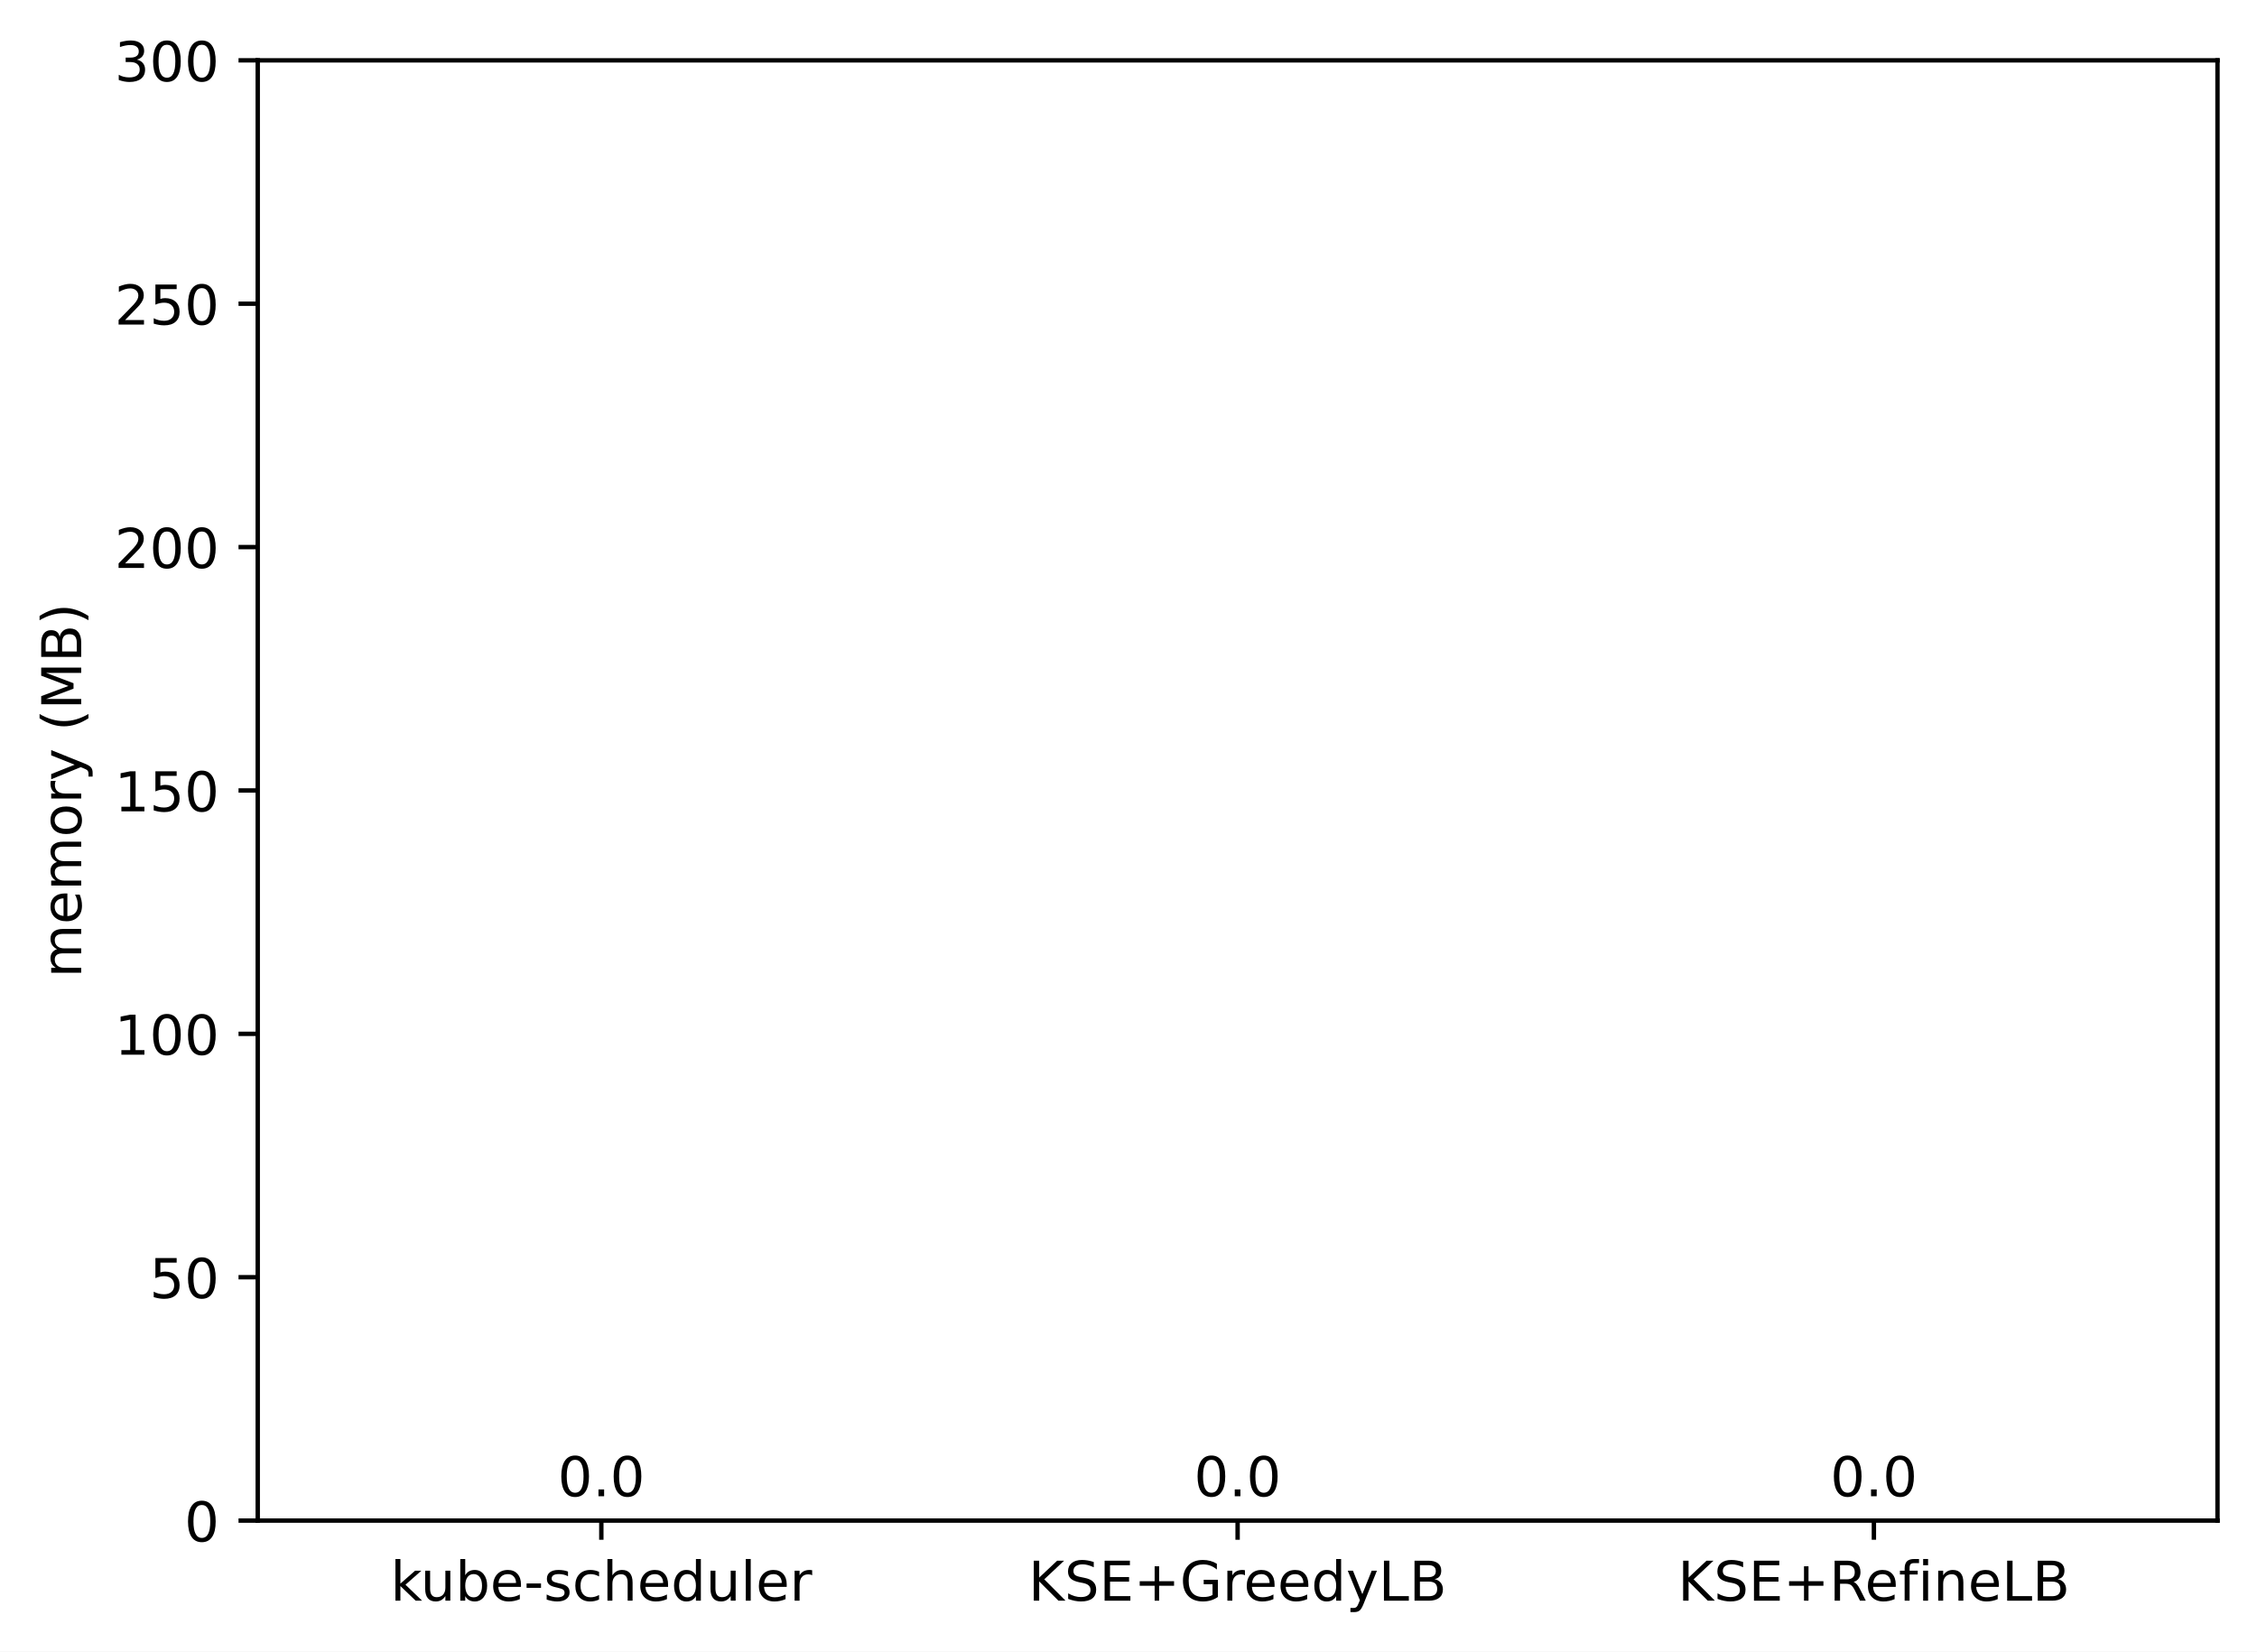
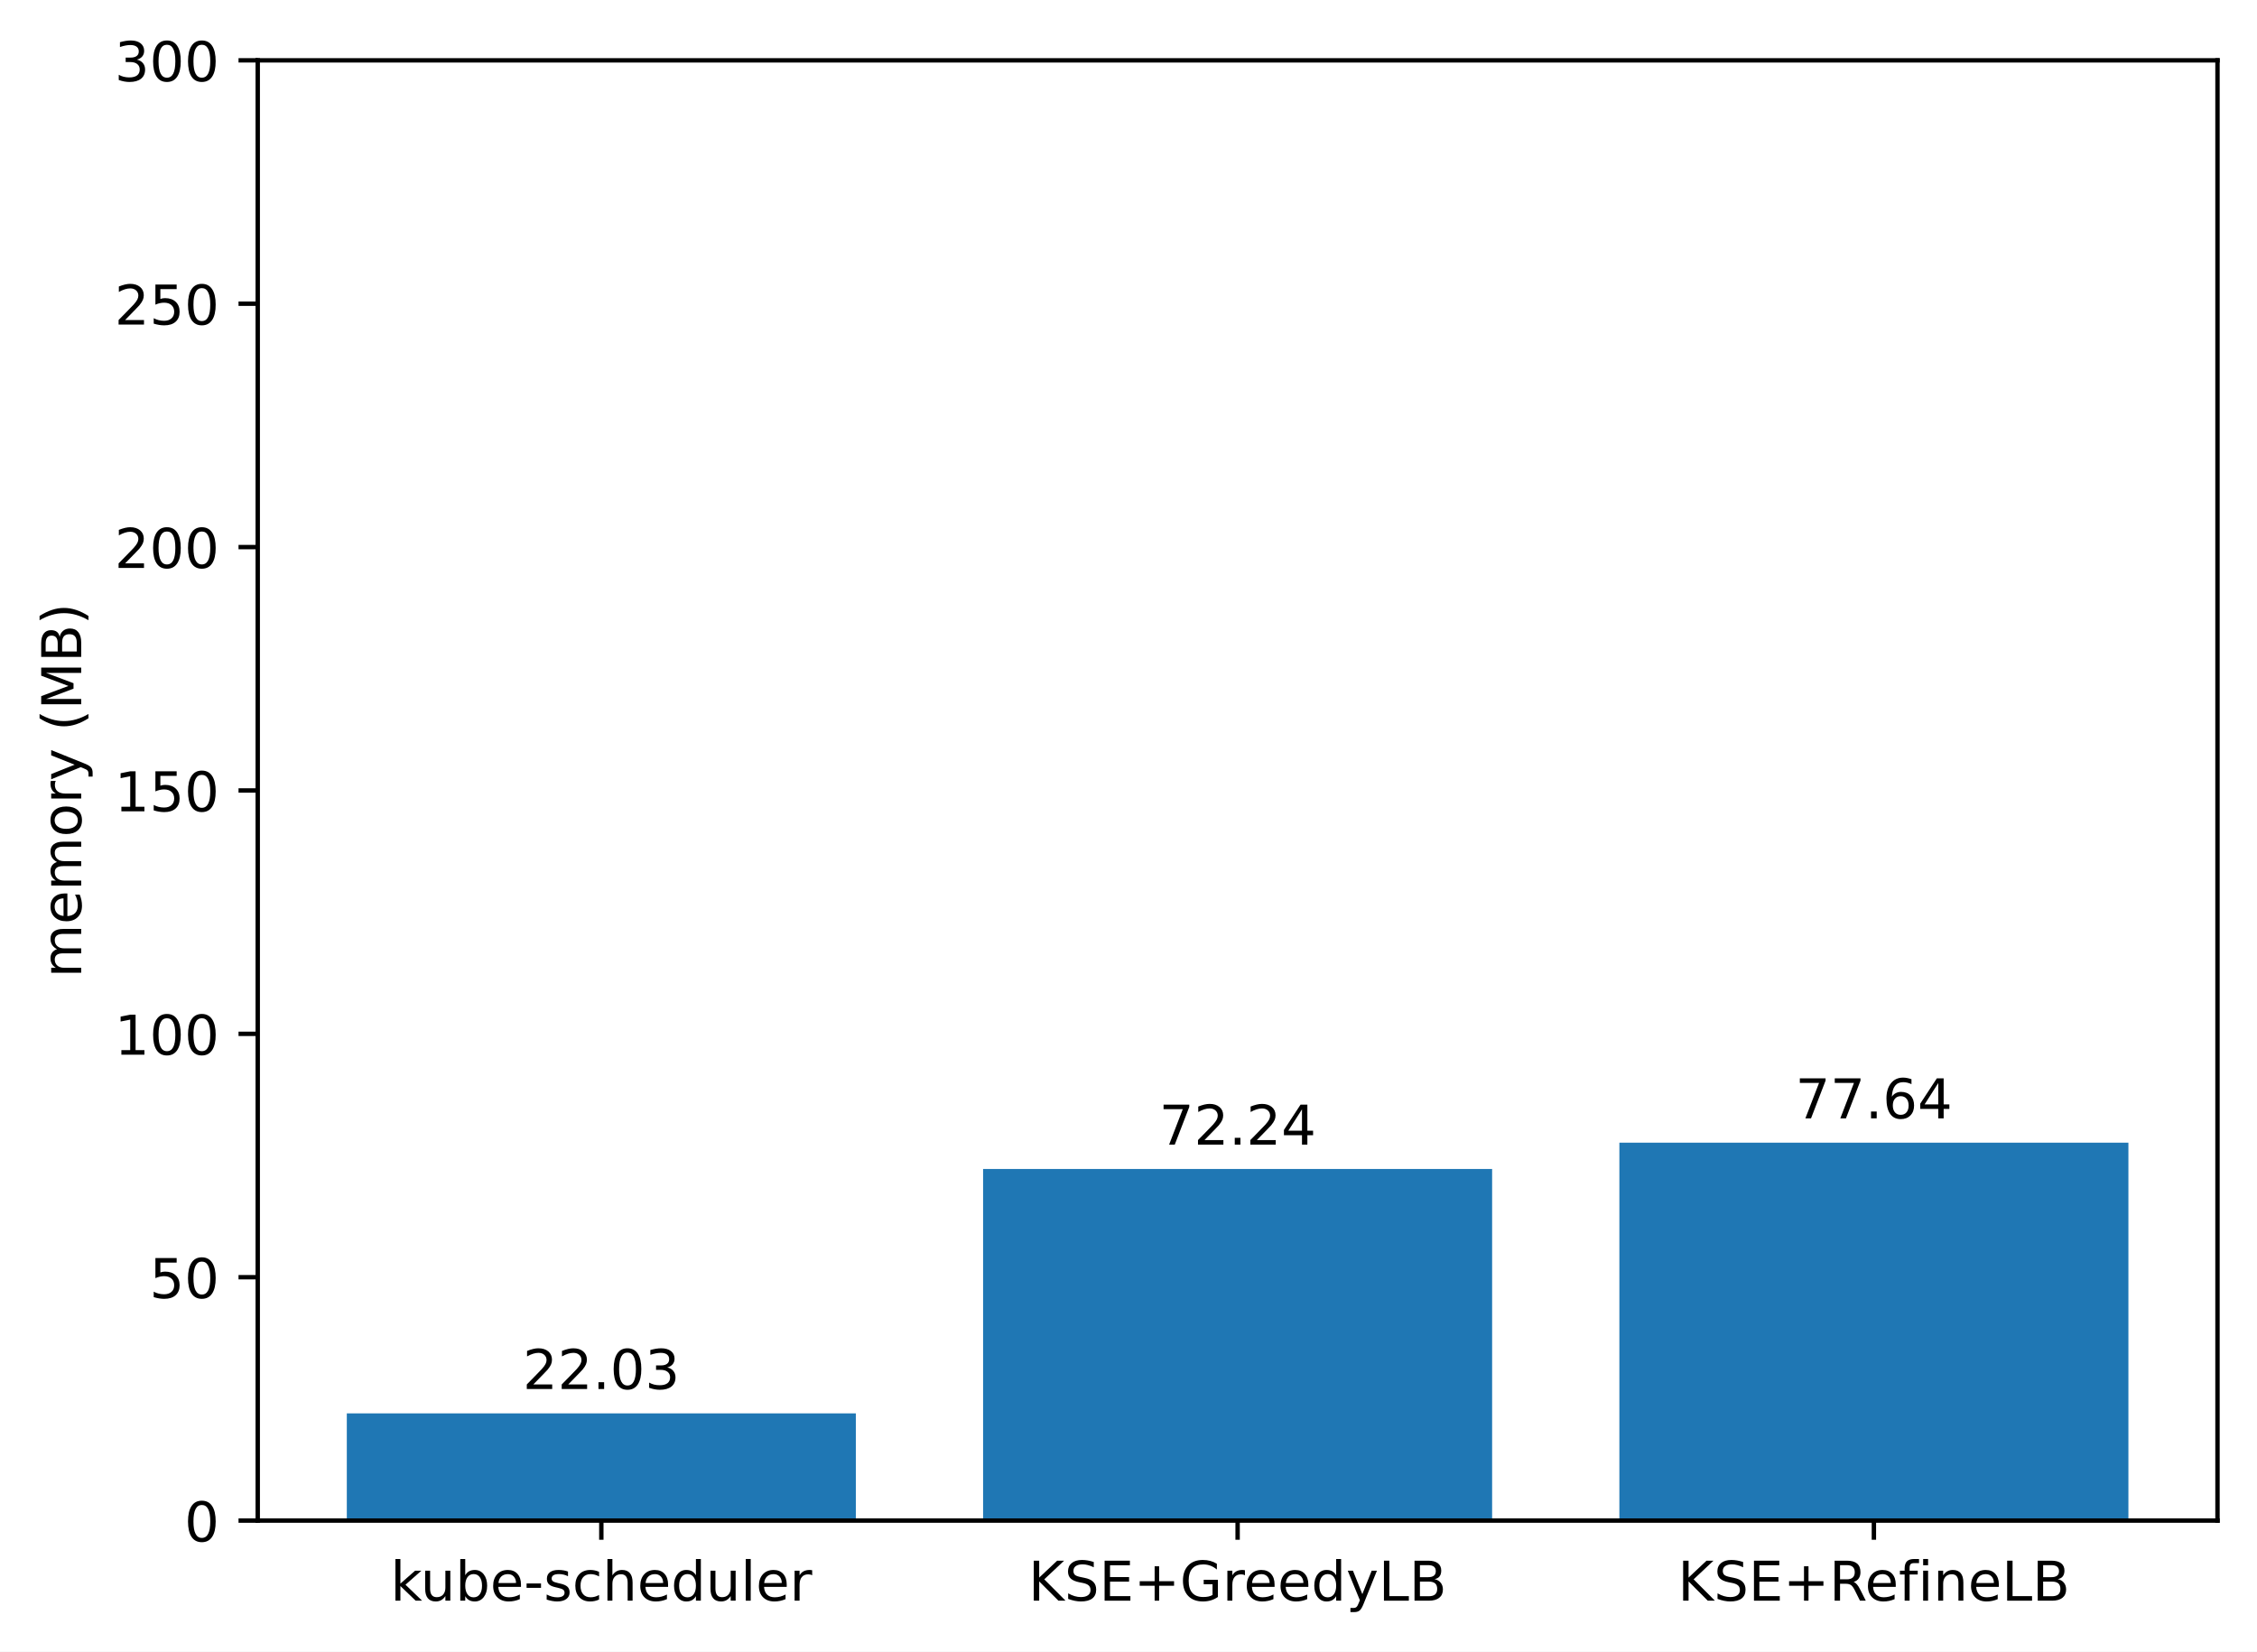
<svg xmlns="http://www.w3.org/2000/svg" xmlns:xlink="http://www.w3.org/1999/xlink" width="411.286pt" height="300.989pt" viewBox="0 0 411.286 300.989" version="1.1">
  <defs>
    <style type="text/css">*{stroke-linejoin: round; stroke-linecap: butt}</style>
  </defs>
  <g id="figure_1">
    <g id="patch_1">
      <path d="M 0 300.989  L 411.286 300.989  L 411.286 0  L 0 0  z " style="fill: #ffffff" />
    </g>
    <g id="axes_1">
      <g id="patch_2">
        <path d="M 46.966 277.111  L 404.086 277.111  L 404.086 10.999  L 46.966 10.999  z " style="fill: #ffffff" />
      </g>
      <g id="patch_3">
-         <path d="M 63.198 277.111  L 155.957 277.111  L 155.957 277.111  L 63.198 277.111  z " clip-path="url(#pbfa0163c7d)" style="fill: #1f77b4" />
+         <path d="M 63.198 277.111  L 155.957 277.111  L 155.957 257.57  L 63.198 257.57  z " clip-path="url(#pf219e187a7)" style="fill: #1f77b4" />
      </g>
      <g id="patch_4">
-         <path d="M 179.146 277.111  L 271.905 277.111  L 271.905 277.111  L 179.146 277.111  z " clip-path="url(#pbfa0163c7d)" style="fill: #1f77b4" />
+         <path d="M 179.146 277.111  L 271.905 277.111  L 271.905 213.031  L 179.146 213.031  z " clip-path="url(#pf219e187a7)" style="fill: #1f77b4" />
      </g>
      <g id="patch_5">
-         <path d="M 295.094 277.111  L 387.853 277.111  L 387.853 277.111  L 295.094 277.111  z " clip-path="url(#pbfa0163c7d)" style="fill: #1f77b4" />
+         <path d="M 295.094 277.111  L 387.853 277.111  L 387.853 208.241  L 295.094 208.241  z " clip-path="url(#pf219e187a7)" style="fill: #1f77b4" />
      </g>
      <g id="matplotlib.axis_1">
        <g id="xtick_1">
          <g id="line2d_1">
            <defs>
-               <path id="m6974219370" d="M 0 0  L 0 3.5  " style="stroke: #000000; stroke-width: 0.8" />
+               <path id="m86588cd8c1" d="M 0 0  L 0 3.5  " style="stroke: #000000; stroke-width: 0.8" />
            </defs>
            <g>
-               <use xlink:href="#m6974219370" x="109.578" y="277.111" style="stroke: #000000; stroke-width: 0.8" />
+               <use xlink:href="#m86588cd8c1" x="109.578" y="277.111" style="stroke: #000000; stroke-width: 0.8" />
            </g>
          </g>
          <g id="text_1">
            <g transform="translate(71.15179 291.7097)scale(0.1 -0.1)">
              <defs>
                <path id="DejaVuSans-6b" d="M 581 4863  L 1159 4863  L 1159 1991  L 2875 3500  L 3609 3500  L 1753 1863  L 3688 0  L 2938 0  L 1159 1709  L 1159 0  L 581 0  L 581 4863  z " transform="scale(0.015625)" />
                <path id="DejaVuSans-75" d="M 544 1381  L 544 3500  L 1119 3500  L 1119 1403  Q 1119 906 1312 657  Q 1506 409 1894 409  Q 2359 409 2629 706  Q 2900 1003 2900 1516  L 2900 3500  L 3475 3500  L 3475 0  L 2900 0  L 2900 538  Q 2691 219 2414 64  Q 2138 -91 1772 -91  Q 1169 -91 856 284  Q 544 659 544 1381  z M 1991 3584  L 1991 3584  z " transform="scale(0.015625)" />
                <path id="DejaVuSans-62" d="M 3116 1747  Q 3116 2381 2855 2742  Q 2594 3103 2138 3103  Q 1681 3103 1420 2742  Q 1159 2381 1159 1747  Q 1159 1113 1420 752  Q 1681 391 2138 391  Q 2594 391 2855 752  Q 3116 1113 3116 1747  z M 1159 2969  Q 1341 3281 1617 3432  Q 1894 3584 2278 3584  Q 2916 3584 3314 3078  Q 3713 2572 3713 1747  Q 3713 922 3314 415  Q 2916 -91 2278 -91  Q 1894 -91 1617 61  Q 1341 213 1159 525  L 1159 0  L 581 0  L 581 4863  L 1159 4863  L 1159 2969  z " transform="scale(0.015625)" />
                <path id="DejaVuSans-65" d="M 3597 1894  L 3597 1613  L 953 1613  Q 991 1019 1311 708  Q 1631 397 2203 397  Q 2534 397 2845 478  Q 3156 559 3463 722  L 3463 178  Q 3153 47 2828 -22  Q 2503 -91 2169 -91  Q 1331 -91 842 396  Q 353 884 353 1716  Q 353 2575 817 3079  Q 1281 3584 2069 3584  Q 2775 3584 3186 3129  Q 3597 2675 3597 1894  z M 3022 2063  Q 3016 2534 2758 2815  Q 2500 3097 2075 3097  Q 1594 3097 1305 2825  Q 1016 2553 972 2059  L 3022 2063  z " transform="scale(0.015625)" />
                <path id="DejaVuSans-2d" d="M 313 2009  L 1997 2009  L 1997 1497  L 313 1497  L 313 2009  z " transform="scale(0.015625)" />
                <path id="DejaVuSans-73" d="M 2834 3397  L 2834 2853  Q 2591 2978 2328 3040  Q 2066 3103 1784 3103  Q 1356 3103 1142 2972  Q 928 2841 928 2578  Q 928 2378 1081 2264  Q 1234 2150 1697 2047  L 1894 2003  Q 2506 1872 2764 1633  Q 3022 1394 3022 966  Q 3022 478 2636 193  Q 2250 -91 1575 -91  Q 1294 -91 989 -36  Q 684 19 347 128  L 347 722  Q 666 556 975 473  Q 1284 391 1588 391  Q 1994 391 2212 530  Q 2431 669 2431 922  Q 2431 1156 2273 1281  Q 2116 1406 1581 1522  L 1381 1569  Q 847 1681 609 1914  Q 372 2147 372 2553  Q 372 3047 722 3315  Q 1072 3584 1716 3584  Q 2034 3584 2315 3537  Q 2597 3491 2834 3397  z " transform="scale(0.015625)" />
                <path id="DejaVuSans-63" d="M 3122 3366  L 3122 2828  Q 2878 2963 2633 3030  Q 2388 3097 2138 3097  Q 1578 3097 1268 2742  Q 959 2388 959 1747  Q 959 1106 1268 751  Q 1578 397 2138 397  Q 2388 397 2633 464  Q 2878 531 3122 666  L 3122 134  Q 2881 22 2623 -34  Q 2366 -91 2075 -91  Q 1284 -91 818 406  Q 353 903 353 1747  Q 353 2603 823 3093  Q 1294 3584 2113 3584  Q 2378 3584 2631 3529  Q 2884 3475 3122 3366  z " transform="scale(0.015625)" />
                <path id="DejaVuSans-68" d="M 3513 2113  L 3513 0  L 2938 0  L 2938 2094  Q 2938 2591 2744 2837  Q 2550 3084 2163 3084  Q 1697 3084 1428 2787  Q 1159 2491 1159 1978  L 1159 0  L 581 0  L 581 4863  L 1159 4863  L 1159 2956  Q 1366 3272 1645 3428  Q 1925 3584 2291 3584  Q 2894 3584 3203 3211  Q 3513 2838 3513 2113  z " transform="scale(0.015625)" />
                <path id="DejaVuSans-64" d="M 2906 2969  L 2906 4863  L 3481 4863  L 3481 0  L 2906 0  L 2906 525  Q 2725 213 2448 61  Q 2172 -91 1784 -91  Q 1150 -91 751 415  Q 353 922 353 1747  Q 353 2572 751 3078  Q 1150 3584 1784 3584  Q 2172 3584 2448 3432  Q 2725 3281 2906 2969  z M 947 1747  Q 947 1113 1208 752  Q 1469 391 1925 391  Q 2381 391 2643 752  Q 2906 1113 2906 1747  Q 2906 2381 2643 2742  Q 2381 3103 1925 3103  Q 1469 3103 1208 2742  Q 947 2381 947 1747  z " transform="scale(0.015625)" />
                <path id="DejaVuSans-6c" d="M 603 4863  L 1178 4863  L 1178 0  L 603 0  L 603 4863  z " transform="scale(0.015625)" />
                <path id="DejaVuSans-72" d="M 2631 2963  Q 2534 3019 2420 3045  Q 2306 3072 2169 3072  Q 1681 3072 1420 2755  Q 1159 2438 1159 1844  L 1159 0  L 581 0  L 581 3500  L 1159 3500  L 1159 2956  Q 1341 3275 1631 3429  Q 1922 3584 2338 3584  Q 2397 3584 2469 3576  Q 2541 3569 2628 3553  L 2631 2963  z " transform="scale(0.015625)" />
              </defs>
              <use xlink:href="#DejaVuSans-6b" />
              <use xlink:href="#DejaVuSans-75" x="54.785" />
              <use xlink:href="#DejaVuSans-62" x="118.164" />
              <use xlink:href="#DejaVuSans-65" x="181.641" />
              <use xlink:href="#DejaVuSans-2d" x="243.164" />
              <use xlink:href="#DejaVuSans-73" x="279.248" />
              <use xlink:href="#DejaVuSans-63" x="331.348" />
              <use xlink:href="#DejaVuSans-68" x="386.328" />
              <use xlink:href="#DejaVuSans-65" x="449.707" />
              <use xlink:href="#DejaVuSans-64" x="511.23" />
              <use xlink:href="#DejaVuSans-75" x="574.707" />
              <use xlink:href="#DejaVuSans-6c" x="638.086" />
              <use xlink:href="#DejaVuSans-65" x="665.869" />
              <use xlink:href="#DejaVuSans-72" x="727.393" />
            </g>
          </g>
        </g>
        <g id="xtick_2">
          <g id="line2d_2">
            <g>
-               <use xlink:href="#m6974219370" x="225.526" y="277.111" style="stroke: #000000; stroke-width: 0.8" />
+               <use xlink:href="#m86588cd8c1" x="225.526" y="277.111" style="stroke: #000000; stroke-width: 0.8" />
            </g>
          </g>
          <g id="text_2">
            <g transform="translate(187.403 291.7097)scale(0.1 -0.1)">
              <defs>
                <path id="DejaVuSans-4b" d="M 628 4666  L 1259 4666  L 1259 2694  L 3353 4666  L 4166 4666  L 1850 2491  L 4331 0  L 3500 0  L 1259 2247  L 1259 0  L 628 0  L 628 4666  z " transform="scale(0.015625)" />
                <path id="DejaVuSans-53" d="M 3425 4513  L 3425 3897  Q 3066 4069 2747 4153  Q 2428 4238 2131 4238  Q 1616 4238 1336 4038  Q 1056 3838 1056 3469  Q 1056 3159 1242 3001  Q 1428 2844 1947 2747  L 2328 2669  Q 3034 2534 3370 2195  Q 3706 1856 3706 1288  Q 3706 609 3251 259  Q 2797 -91 1919 -91  Q 1588 -91 1214 -16  Q 841 59 441 206  L 441 856  Q 825 641 1194 531  Q 1563 422 1919 422  Q 2459 422 2753 634  Q 3047 847 3047 1241  Q 3047 1584 2836 1778  Q 2625 1972 2144 2069  L 1759 2144  Q 1053 2284 737 2584  Q 422 2884 422 3419  Q 422 4038 858 4394  Q 1294 4750 2059 4750  Q 2388 4750 2728 4690  Q 3069 4631 3425 4513  z " transform="scale(0.015625)" />
                <path id="DejaVuSans-45" d="M 628 4666  L 3578 4666  L 3578 4134  L 1259 4134  L 1259 2753  L 3481 2753  L 3481 2222  L 1259 2222  L 1259 531  L 3634 531  L 3634 0  L 628 0  L 628 4666  z " transform="scale(0.015625)" />
                <path id="DejaVuSans-2b" d="M 2944 4013  L 2944 2272  L 4684 2272  L 4684 1741  L 2944 1741  L 2944 0  L 2419 0  L 2419 1741  L 678 1741  L 678 2272  L 2419 2272  L 2419 4013  L 2944 4013  z " transform="scale(0.015625)" />
                <path id="DejaVuSans-47" d="M 3809 666  L 3809 1919  L 2778 1919  L 2778 2438  L 4434 2438  L 4434 434  Q 4069 175 3628 42  Q 3188 -91 2688 -91  Q 1594 -91 976 548  Q 359 1188 359 2328  Q 359 3472 976 4111  Q 1594 4750 2688 4750  Q 3144 4750 3555 4637  Q 3966 4525 4313 4306  L 4313 3634  Q 3963 3931 3569 4081  Q 3175 4231 2741 4231  Q 1884 4231 1454 3753  Q 1025 3275 1025 2328  Q 1025 1384 1454 906  Q 1884 428 2741 428  Q 3075 428 3337 486  Q 3600 544 3809 666  z " transform="scale(0.015625)" />
                <path id="DejaVuSans-79" d="M 2059 -325  Q 1816 -950 1584 -1140  Q 1353 -1331 966 -1331  L 506 -1331  L 506 -850  L 844 -850  Q 1081 -850 1212 -737  Q 1344 -625 1503 -206  L 1606 56  L 191 3500  L 800 3500  L 1894 763  L 2988 3500  L 3597 3500  L 2059 -325  z " transform="scale(0.015625)" />
                <path id="DejaVuSans-4c" d="M 628 4666  L 1259 4666  L 1259 531  L 3531 531  L 3531 0  L 628 0  L 628 4666  z " transform="scale(0.015625)" />
                <path id="DejaVuSans-42" d="M 1259 2228  L 1259 519  L 2272 519  Q 2781 519 3026 730  Q 3272 941 3272 1375  Q 3272 1813 3026 2020  Q 2781 2228 2272 2228  L 1259 2228  z M 1259 4147  L 1259 2741  L 2194 2741  Q 2656 2741 2882 2914  Q 3109 3088 3109 3444  Q 3109 3797 2882 3972  Q 2656 4147 2194 4147  L 1259 4147  z M 628 4666  L 2241 4666  Q 2963 4666 3353 4366  Q 3744 4066 3744 3513  Q 3744 3084 3544 2831  Q 3344 2578 2956 2516  Q 3422 2416 3680 2098  Q 3938 1781 3938 1306  Q 3938 681 3513 340  Q 3088 0 2303 0  L 628 0  L 628 4666  z " transform="scale(0.015625)" />
              </defs>
              <use xlink:href="#DejaVuSans-4b" />
              <use xlink:href="#DejaVuSans-53" x="65.576" />
              <use xlink:href="#DejaVuSans-45" x="129.053" />
              <use xlink:href="#DejaVuSans-2b" x="192.236" />
              <use xlink:href="#DejaVuSans-47" x="276.025" />
              <use xlink:href="#DejaVuSans-72" x="353.516" />
              <use xlink:href="#DejaVuSans-65" x="392.379" />
              <use xlink:href="#DejaVuSans-65" x="453.902" />
              <use xlink:href="#DejaVuSans-64" x="515.426" />
              <use xlink:href="#DejaVuSans-79" x="578.902" />
              <use xlink:href="#DejaVuSans-4c" x="638.082" />
              <use xlink:href="#DejaVuSans-42" x="693.795" />
            </g>
          </g>
        </g>
        <g id="xtick_3">
          <g id="line2d_3">
            <g>
-               <use xlink:href="#m6974219370" x="341.474" y="277.111" style="stroke: #000000; stroke-width: 0.8" />
+               <use xlink:href="#m86588cd8c1" x="341.474" y="277.111" style="stroke: #000000; stroke-width: 0.8" />
            </g>
          </g>
          <g id="text_3">
            <g transform="translate(305.7346 291.7097)scale(0.1 -0.1)">
              <defs>
                <path id="DejaVuSans-52" d="M 2841 2188  Q 3044 2119 3236 1894  Q 3428 1669 3622 1275  L 4263 0  L 3584 0  L 2988 1197  Q 2756 1666 2539 1819  Q 2322 1972 1947 1972  L 1259 1972  L 1259 0  L 628 0  L 628 4666  L 2053 4666  Q 2853 4666 3247 4331  Q 3641 3997 3641 3322  Q 3641 2881 3436 2590  Q 3231 2300 2841 2188  z M 1259 4147  L 1259 2491  L 2053 2491  Q 2509 2491 2742 2702  Q 2975 2913 2975 3322  Q 2975 3731 2742 3939  Q 2509 4147 2053 4147  L 1259 4147  z " transform="scale(0.015625)" />
                <path id="DejaVuSans-66" d="M 2375 4863  L 2375 4384  L 1825 4384  Q 1516 4384 1395 4259  Q 1275 4134 1275 3809  L 1275 3500  L 2222 3500  L 2222 3053  L 1275 3053  L 1275 0  L 697 0  L 697 3053  L 147 3053  L 147 3500  L 697 3500  L 697 3744  Q 697 4328 969 4595  Q 1241 4863 1831 4863  L 2375 4863  z " transform="scale(0.015625)" />
                <path id="DejaVuSans-69" d="M 603 3500  L 1178 3500  L 1178 0  L 603 0  L 603 3500  z M 603 4863  L 1178 4863  L 1178 4134  L 603 4134  L 603 4863  z " transform="scale(0.015625)" />
                <path id="DejaVuSans-6e" d="M 3513 2113  L 3513 0  L 2938 0  L 2938 2094  Q 2938 2591 2744 2837  Q 2550 3084 2163 3084  Q 1697 3084 1428 2787  Q 1159 2491 1159 1978  L 1159 0  L 581 0  L 581 3500  L 1159 3500  L 1159 2956  Q 1366 3272 1645 3428  Q 1925 3584 2291 3584  Q 2894 3584 3203 3211  Q 3513 2838 3513 2113  z " transform="scale(0.015625)" />
              </defs>
              <use xlink:href="#DejaVuSans-4b" />
              <use xlink:href="#DejaVuSans-53" x="65.576" />
              <use xlink:href="#DejaVuSans-45" x="129.053" />
              <use xlink:href="#DejaVuSans-2b" x="192.236" />
              <use xlink:href="#DejaVuSans-52" x="276.025" />
              <use xlink:href="#DejaVuSans-65" x="341.008" />
              <use xlink:href="#DejaVuSans-66" x="402.531" />
              <use xlink:href="#DejaVuSans-69" x="437.736" />
              <use xlink:href="#DejaVuSans-6e" x="465.52" />
              <use xlink:href="#DejaVuSans-65" x="528.898" />
              <use xlink:href="#DejaVuSans-4c" x="590.422" />
              <use xlink:href="#DejaVuSans-42" x="646.135" />
            </g>
          </g>
        </g>
      </g>
      <g id="matplotlib.axis_2">
        <g id="ytick_1">
          <g id="line2d_4">
            <defs>
-               <path id="m42da7f14af" d="M 0 0  L -3.5 0  " style="stroke: #000000; stroke-width: 0.8" />
+               <path id="m8a39a367d9" d="M 0 0  L -3.5 0  " style="stroke: #000000; stroke-width: 0.8" />
            </defs>
            <g>
-               <use xlink:href="#m42da7f14af" x="46.966" y="277.111" style="stroke: #000000; stroke-width: 0.8" />
+               <use xlink:href="#m8a39a367d9" x="46.966" y="277.111" style="stroke: #000000; stroke-width: 0.8" />
            </g>
          </g>
          <g id="text_4">
            <g transform="translate(33.60312 280.9104)scale(0.1 -0.1)">
              <defs>
                <path id="DejaVuSans-30" d="M 2034 4250  Q 1547 4250 1301 3770  Q 1056 3291 1056 2328  Q 1056 1369 1301 889  Q 1547 409 2034 409  Q 2525 409 2770 889  Q 3016 1369 3016 2328  Q 3016 3291 2770 3770  Q 2525 4250 2034 4250  z M 2034 4750  Q 2819 4750 3233 4129  Q 3647 3509 3647 2328  Q 3647 1150 3233 529  Q 2819 -91 2034 -91  Q 1250 -91 836 529  Q 422 1150 422 2328  Q 422 3509 836 4129  Q 1250 4750 2034 4750  z " transform="scale(0.015625)" />
              </defs>
              <use xlink:href="#DejaVuSans-30" />
            </g>
          </g>
        </g>
        <g id="ytick_2">
          <g id="line2d_5">
            <g>
-               <use xlink:href="#m42da7f14af" x="46.966" y="232.759" style="stroke: #000000; stroke-width: 0.8" />
+               <use xlink:href="#m8a39a367d9" x="46.966" y="232.759" style="stroke: #000000; stroke-width: 0.8" />
            </g>
          </g>
          <g id="text_5">
            <g transform="translate(27.24063 236.5584)scale(0.1 -0.1)">
              <defs>
                <path id="DejaVuSans-35" d="M 691 4666  L 3169 4666  L 3169 4134  L 1269 4134  L 1269 2991  Q 1406 3038 1543 3061  Q 1681 3084 1819 3084  Q 2600 3084 3056 2656  Q 3513 2228 3513 1497  Q 3513 744 3044 326  Q 2575 -91 1722 -91  Q 1428 -91 1123 -41  Q 819 9 494 109  L 494 744  Q 775 591 1075 516  Q 1375 441 1709 441  Q 2250 441 2565 725  Q 2881 1009 2881 1497  Q 2881 1984 2565 2268  Q 2250 2553 1709 2553  Q 1456 2553 1204 2497  Q 953 2441 691 2322  L 691 4666  z " transform="scale(0.015625)" />
              </defs>
              <use xlink:href="#DejaVuSans-35" />
              <use xlink:href="#DejaVuSans-30" x="63.623" />
            </g>
          </g>
        </g>
        <g id="ytick_3">
          <g id="line2d_6">
            <g>
-               <use xlink:href="#m42da7f14af" x="46.966" y="188.407" style="stroke: #000000; stroke-width: 0.8" />
+               <use xlink:href="#m8a39a367d9" x="46.966" y="188.407" style="stroke: #000000; stroke-width: 0.8" />
            </g>
          </g>
          <g id="text_6">
            <g transform="translate(20.87813 192.2064)scale(0.1 -0.1)">
              <defs>
                <path id="DejaVuSans-31" d="M 794 531  L 1825 531  L 1825 4091  L 703 3866  L 703 4441  L 1819 4666  L 2450 4666  L 2450 531  L 3481 531  L 3481 0  L 794 0  L 794 531  z " transform="scale(0.015625)" />
              </defs>
              <use xlink:href="#DejaVuSans-31" />
              <use xlink:href="#DejaVuSans-30" x="63.623" />
              <use xlink:href="#DejaVuSans-30" x="127.246" />
            </g>
          </g>
        </g>
        <g id="ytick_4">
          <g id="line2d_7">
            <g>
-               <use xlink:href="#m42da7f14af" x="46.966" y="144.055" style="stroke: #000000; stroke-width: 0.8" />
+               <use xlink:href="#m8a39a367d9" x="46.966" y="144.055" style="stroke: #000000; stroke-width: 0.8" />
            </g>
          </g>
          <g id="text_7">
            <g transform="translate(20.87813 147.8544)scale(0.1 -0.1)">
              <use xlink:href="#DejaVuSans-31" />
              <use xlink:href="#DejaVuSans-35" x="63.623" />
              <use xlink:href="#DejaVuSans-30" x="127.246" />
            </g>
          </g>
        </g>
        <g id="ytick_5">
          <g id="line2d_8">
            <g>
-               <use xlink:href="#m42da7f14af" x="46.966" y="99.703" style="stroke: #000000; stroke-width: 0.8" />
+               <use xlink:href="#m8a39a367d9" x="46.966" y="99.703" style="stroke: #000000; stroke-width: 0.8" />
            </g>
          </g>
          <g id="text_8">
            <g transform="translate(20.87813 103.5024)scale(0.1 -0.1)">
              <defs>
                <path id="DejaVuSans-32" d="M 1228 531  L 3431 531  L 3431 0  L 469 0  L 469 531  Q 828 903 1448 1529  Q 2069 2156 2228 2338  Q 2531 2678 2651 2914  Q 2772 3150 2772 3378  Q 2772 3750 2511 3984  Q 2250 4219 1831 4219  Q 1534 4219 1204 4116  Q 875 4013 500 3803  L 500 4441  Q 881 4594 1212 4672  Q 1544 4750 1819 4750  Q 2544 4750 2975 4387  Q 3406 4025 3406 3419  Q 3406 3131 3298 2873  Q 3191 2616 2906 2266  Q 2828 2175 2409 1742  Q 1991 1309 1228 531  z " transform="scale(0.015625)" />
              </defs>
              <use xlink:href="#DejaVuSans-32" />
              <use xlink:href="#DejaVuSans-30" x="63.623" />
              <use xlink:href="#DejaVuSans-30" x="127.246" />
            </g>
          </g>
        </g>
        <g id="ytick_6">
          <g id="line2d_9">
            <g>
-               <use xlink:href="#m42da7f14af" x="46.966" y="55.351" style="stroke: #000000; stroke-width: 0.8" />
+               <use xlink:href="#m8a39a367d9" x="46.966" y="55.351" style="stroke: #000000; stroke-width: 0.8" />
            </g>
          </g>
          <g id="text_9">
            <g transform="translate(20.87813 59.15044)scale(0.1 -0.1)">
              <use xlink:href="#DejaVuSans-32" />
              <use xlink:href="#DejaVuSans-35" x="63.623" />
              <use xlink:href="#DejaVuSans-30" x="127.246" />
            </g>
          </g>
        </g>
        <g id="ytick_7">
          <g id="line2d_10">
            <g>
-               <use xlink:href="#m42da7f14af" x="46.966" y="10.999" style="stroke: #000000; stroke-width: 0.8" />
+               <use xlink:href="#m8a39a367d9" x="46.966" y="10.999" style="stroke: #000000; stroke-width: 0.8" />
            </g>
          </g>
          <g id="text_10">
            <g transform="translate(20.87813 14.79844)scale(0.1 -0.1)">
              <defs>
                <path id="DejaVuSans-33" d="M 2597 2516  Q 3050 2419 3304 2112  Q 3559 1806 3559 1356  Q 3559 666 3084 287  Q 2609 -91 1734 -91  Q 1441 -91 1130 -33  Q 819 25 488 141  L 488 750  Q 750 597 1062 519  Q 1375 441 1716 441  Q 2309 441 2620 675  Q 2931 909 2931 1356  Q 2931 1769 2642 2001  Q 2353 2234 1838 2234  L 1294 2234  L 1294 2753  L 1863 2753  Q 2328 2753 2575 2939  Q 2822 3125 2822 3475  Q 2822 3834 2567 4026  Q 2313 4219 1838 4219  Q 1578 4219 1281 4162  Q 984 4106 628 3988  L 628 4550  Q 988 4650 1302 4700  Q 1616 4750 1894 4750  Q 2613 4750 3031 4423  Q 3450 4097 3450 3541  Q 3450 3153 3228 2886  Q 3006 2619 2597 2516  z " transform="scale(0.015625)" />
              </defs>
              <use xlink:href="#DejaVuSans-33" />
              <use xlink:href="#DejaVuSans-30" x="63.623" />
              <use xlink:href="#DejaVuSans-30" x="127.246" />
            </g>
          </g>
        </g>
        <g id="text_11">
          <g transform="translate(14.79844 178.1818)rotate(-90)scale(0.1 -0.1)">
            <defs>
              <path id="DejaVuSans-6d" d="M 3328 2828  Q 3544 3216 3844 3400  Q 4144 3584 4550 3584  Q 5097 3584 5394 3201  Q 5691 2819 5691 2113  L 5691 0  L 5113 0  L 5113 2094  Q 5113 2597 4934 2840  Q 4756 3084 4391 3084  Q 3944 3084 3684 2787  Q 3425 2491 3425 1978  L 3425 0  L 2847 0  L 2847 2094  Q 2847 2600 2669 2842  Q 2491 3084 2119 3084  Q 1678 3084 1418 2786  Q 1159 2488 1159 1978  L 1159 0  L 581 0  L 581 3500  L 1159 3500  L 1159 2956  Q 1356 3278 1631 3431  Q 1906 3584 2284 3584  Q 2666 3584 2933 3390  Q 3200 3197 3328 2828  z " transform="scale(0.015625)" />
              <path id="DejaVuSans-6f" d="M 1959 3097  Q 1497 3097 1228 2736  Q 959 2375 959 1747  Q 959 1119 1226 758  Q 1494 397 1959 397  Q 2419 397 2687 759  Q 2956 1122 2956 1747  Q 2956 2369 2687 2733  Q 2419 3097 1959 3097  z M 1959 3584  Q 2709 3584 3137 3096  Q 3566 2609 3566 1747  Q 3566 888 3137 398  Q 2709 -91 1959 -91  Q 1206 -91 779 398  Q 353 888 353 1747  Q 353 2609 779 3096  Q 1206 3584 1959 3584  z " transform="scale(0.015625)" />
              <path id="DejaVuSans-20" transform="scale(0.015625)" />
              <path id="DejaVuSans-28" d="M 1984 4856  Q 1566 4138 1362 3434  Q 1159 2731 1159 2009  Q 1159 1288 1364 580  Q 1569 -128 1984 -844  L 1484 -844  Q 1016 -109 783 600  Q 550 1309 550 2009  Q 550 2706 781 3412  Q 1013 4119 1484 4856  L 1984 4856  z " transform="scale(0.015625)" />
              <path id="DejaVuSans-4d" d="M 628 4666  L 1569 4666  L 2759 1491  L 3956 4666  L 4897 4666  L 4897 0  L 4281 0  L 4281 4097  L 3078 897  L 2444 897  L 1241 4097  L 1241 0  L 628 0  L 628 4666  z " transform="scale(0.015625)" />
              <path id="DejaVuSans-29" d="M 513 4856  L 1013 4856  Q 1481 4119 1714 3412  Q 1947 2706 1947 2009  Q 1947 1309 1714 600  Q 1481 -109 1013 -844  L 513 -844  Q 928 -128 1133 580  Q 1338 1288 1338 2009  Q 1338 2731 1133 3434  Q 928 4138 513 4856  z " transform="scale(0.015625)" />
            </defs>
            <use xlink:href="#DejaVuSans-6d" />
            <use xlink:href="#DejaVuSans-65" x="97.412" />
            <use xlink:href="#DejaVuSans-6d" x="158.936" />
            <use xlink:href="#DejaVuSans-6f" x="256.348" />
            <use xlink:href="#DejaVuSans-72" x="317.529" />
            <use xlink:href="#DejaVuSans-79" x="358.643" />
            <use xlink:href="#DejaVuSans-20" x="417.822" />
            <use xlink:href="#DejaVuSans-28" x="449.609" />
            <use xlink:href="#DejaVuSans-4d" x="488.623" />
            <use xlink:href="#DejaVuSans-42" x="574.902" />
            <use xlink:href="#DejaVuSans-29" x="643.506" />
          </g>
        </g>
      </g>
      <g id="patch_6">
        <path d="M 46.966 277.111  L 46.966 10.999  " style="fill: none; stroke: #000000; stroke-width: 0.8; stroke-linejoin: miter; stroke-linecap: square" />
      </g>
      <g id="patch_7">
        <path d="M 404.086 277.111  L 404.086 10.999  " style="fill: none; stroke: #000000; stroke-width: 0.8; stroke-linejoin: miter; stroke-linecap: square" />
      </g>
      <g id="patch_8">
        <path d="M 46.966 277.111  L 404.086 277.111  " style="fill: none; stroke: #000000; stroke-width: 0.8; stroke-linejoin: miter; stroke-linecap: square" />
      </g>
      <g id="patch_9">
        <path d="M 46.966 10.999  L 404.086 10.999  " style="fill: none; stroke: #000000; stroke-width: 0.8; stroke-linejoin: miter; stroke-linecap: square" />
      </g>
      <g id="text_12">
-         <g transform="translate(101.626 272.676)scale(0.1 -0.1)">
+         <g transform="translate(95.26351 253.1345)scale(0.1 -0.1)">
          <defs>
            <path id="DejaVuSans-2e" d="M 684 794  L 1344 794  L 1344 0  L 684 0  L 684 794  z " transform="scale(0.015625)" />
          </defs>
-           <use xlink:href="#DejaVuSans-30" />
-           <use xlink:href="#DejaVuSans-2e" x="63.623" />
-           <use xlink:href="#DejaVuSans-30" x="95.41" />
+           <use xlink:href="#DejaVuSans-32" />
+           <use xlink:href="#DejaVuSans-32" x="63.623" />
+           <use xlink:href="#DejaVuSans-2e" x="127.246" />
+           <use xlink:href="#DejaVuSans-30" x="159.033" />
+           <use xlink:href="#DejaVuSans-33" x="222.656" />
        </g>
      </g>
      <g id="text_13">
-         <g transform="translate(217.5741 272.676)scale(0.1 -0.1)">
-           <use xlink:href="#DejaVuSans-30" />
-           <use xlink:href="#DejaVuSans-2e" x="63.623" />
-           <use xlink:href="#DejaVuSans-30" x="95.41" />
+         <g transform="translate(211.2116 208.5962)scale(0.1 -0.1)">
+           <defs>
+             <path id="DejaVuSans-37" d="M 525 4666  L 3525 4666  L 3525 4397  L 1831 0  L 1172 0  L 2766 4134  L 525 4134  L 525 4666  z " transform="scale(0.015625)" />
+             <path id="DejaVuSans-34" d="M 2419 4116  L 825 1625  L 2419 1625  L 2419 4116  z M 2253 4666  L 3047 4666  L 3047 1625  L 3713 1625  L 3713 1100  L 3047 1100  L 3047 0  L 2419 0  L 2419 1100  L 313 1100  L 313 1709  L 2253 4666  z " transform="scale(0.015625)" />
+           </defs>
+           <use xlink:href="#DejaVuSans-37" />
+           <use xlink:href="#DejaVuSans-32" x="63.623" />
+           <use xlink:href="#DejaVuSans-2e" x="127.246" />
+           <use xlink:href="#DejaVuSans-32" x="159.033" />
+           <use xlink:href="#DejaVuSans-34" x="222.656" />
        </g>
      </g>
      <g id="text_14">
-         <g transform="translate(333.5221 272.676)scale(0.1 -0.1)">
-           <use xlink:href="#DejaVuSans-30" />
-           <use xlink:href="#DejaVuSans-2e" x="63.623" />
-           <use xlink:href="#DejaVuSans-30" x="95.41" />
+         <g transform="translate(327.1596 203.8062)scale(0.1 -0.1)">
+           <defs>
+             <path id="DejaVuSans-36" d="M 2113 2584  Q 1688 2584 1439 2293  Q 1191 2003 1191 1497  Q 1191 994 1439 701  Q 1688 409 2113 409  Q 2538 409 2786 701  Q 3034 994 3034 1497  Q 3034 2003 2786 2293  Q 2538 2584 2113 2584  z M 3366 4563  L 3366 3988  Q 3128 4100 2886 4159  Q 2644 4219 2406 4219  Q 1781 4219 1451 3797  Q 1122 3375 1075 2522  Q 1259 2794 1537 2939  Q 1816 3084 2150 3084  Q 2853 3084 3261 2657  Q 3669 2231 3669 1497  Q 3669 778 3244 343  Q 2819 -91 2113 -91  Q 1303 -91 875 529  Q 447 1150 447 2328  Q 447 3434 972 4092  Q 1497 4750 2381 4750  Q 2619 4750 2861 4703  Q 3103 4656 3366 4563  z " transform="scale(0.015625)" />
+           </defs>
+           <use xlink:href="#DejaVuSans-37" />
+           <use xlink:href="#DejaVuSans-37" x="63.623" />
+           <use xlink:href="#DejaVuSans-2e" x="127.246" />
+           <use xlink:href="#DejaVuSans-36" x="159.033" />
+           <use xlink:href="#DejaVuSans-34" x="222.656" />
        </g>
      </g>
    </g>
  </g>
  <defs>
-     <clipPath id="pbfa0163c7d">
+     <clipPath id="pf219e187a7">
      <rect x="46.966" y="10.999" width="357.12" height="266.112" />
    </clipPath>
  </defs>
</svg>
